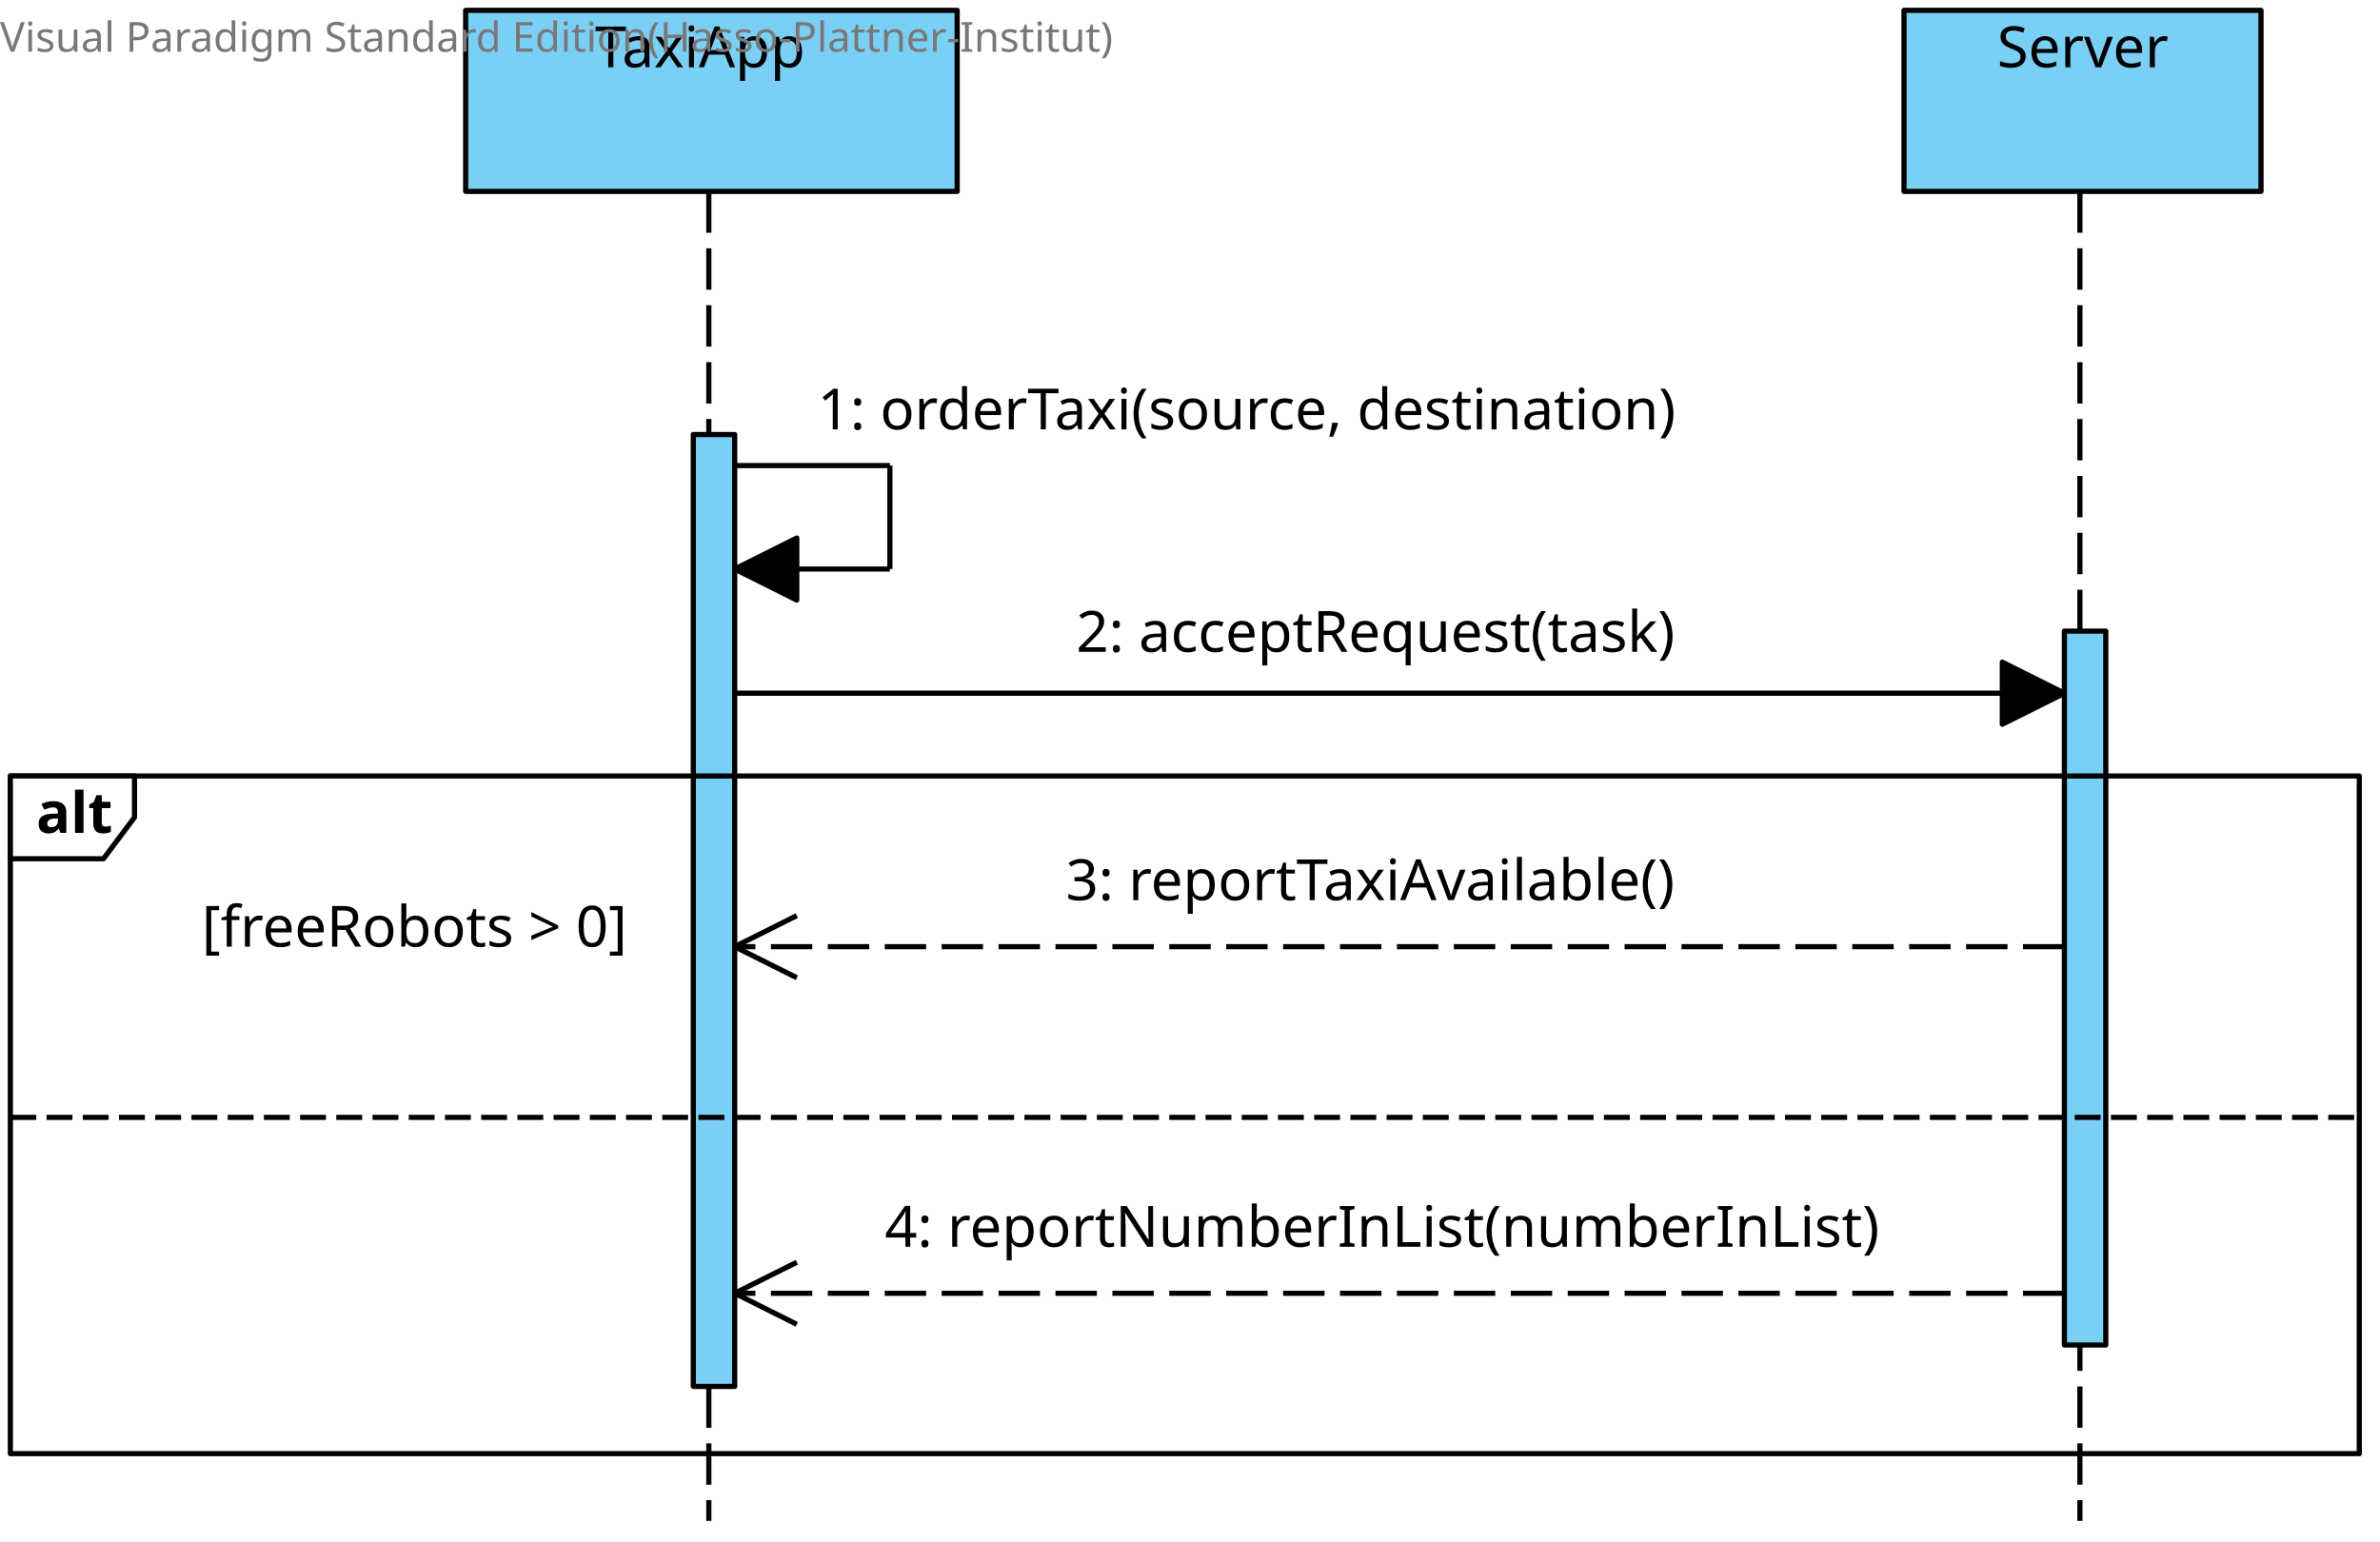
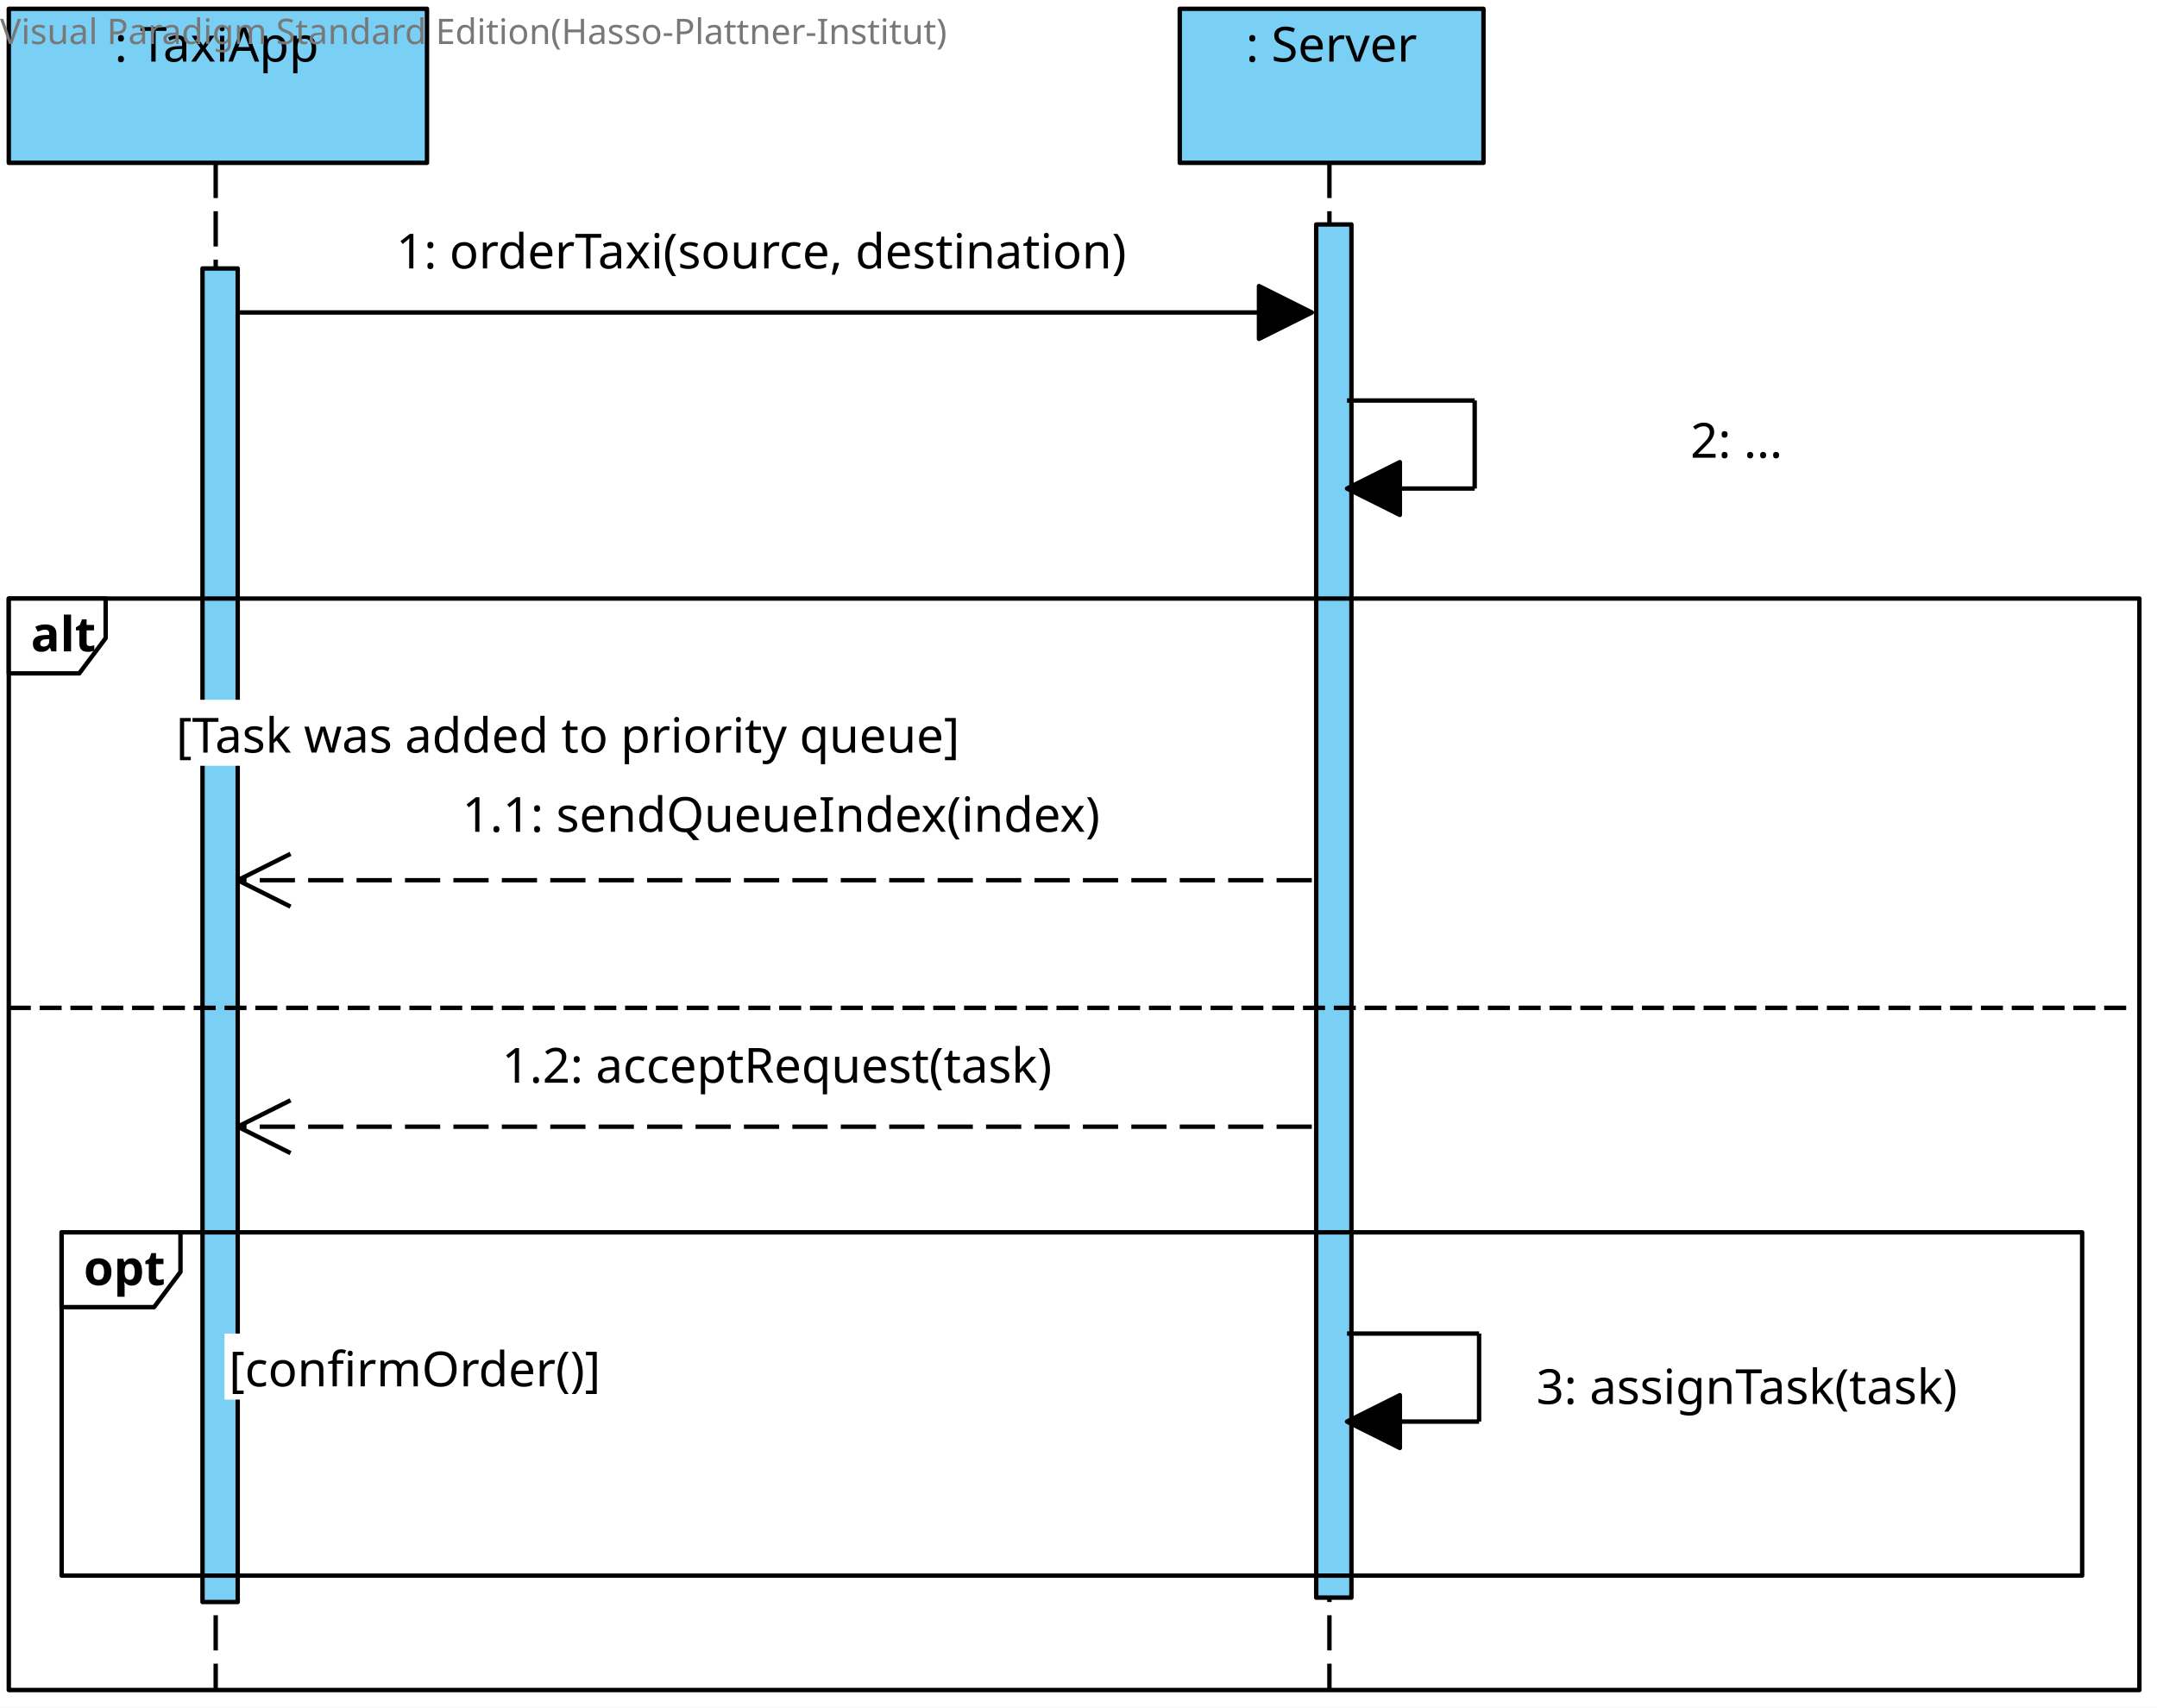
- <svg xmlns="http://www.w3.org/2000/svg" fill-opacity="0" color-rendering="auto" color-interpolation="auto" text-rendering="auto" stroke="rgb(0,0,0)" stroke-linecap="square" width="460" stroke-miterlimit="10" shape-rendering="auto" stroke-opacity="0" fill="rgb(0,0,0)" stroke-dasharray="none" font-weight="normal" stroke-width="1" height="298" font-family="'Dialog'" font-style="normal" stroke-linejoin="miter" font-size="12" stroke-dashoffset="0" image-rendering="auto">
+ <svg xmlns="http://www.w3.org/2000/svg" fill-opacity="0" color-rendering="auto" color-interpolation="auto" text-rendering="auto" stroke="rgb(0,0,0)" stroke-linecap="square" width="490" stroke-miterlimit="10" shape-rendering="auto" stroke-opacity="0" fill="rgb(0,0,0)" stroke-dasharray="none" font-weight="normal" stroke-width="1" height="388" font-family="'Dialog'" font-style="normal" stroke-linejoin="miter" font-size="12" stroke-dashoffset="0" image-rendering="auto">
  <defs id="genericDefs" />
  <g>
    <defs id="defs1">
      <clipPath clipPathUnits="userSpaceOnUse" id="clipPath1">
-         <path d="M-7 -7 L107 -7 L107 303 L-7 303 L-7 -7 Z" />
+         <path d="M-7 -7 L107 -7 L107 393 L-7 393 L-7 -7 Z" />
      </clipPath>
      <clipPath clipPathUnits="userSpaceOnUse" id="clipPath2">
-         <path d="M-7 -7 L81 -7 L81 303 L-7 303 L-7 -7 Z" />
+         <path d="M-7 -7 L81 -7 L81 393 L-7 393 L-7 -7 Z" />
      </clipPath>
      <clipPath clipPathUnits="userSpaceOnUse" id="clipPath3">
-         <path d="M-7 -7 L19 -7 L19 195 L-7 195 L-7 -7 Z" />
+         <path d="M-7 -7 L19 -7 L19 314 L-7 314 L-7 -7 Z" />
      </clipPath>
      <clipPath clipPathUnits="userSpaceOnUse" id="clipPath4">
-         <path d="M-7 -7 L19 -7 L19 149 L-7 149 L-7 -7 Z" />
+         <path d="M-7 -7 L19 -7 L19 323 L-7 323 L-7 -7 Z" />
      </clipPath>
      <clipPath clipPathUnits="userSpaceOnUse" id="clipPath5">
-         <path d="M-7 -7 L465 -7 L465 142 L-7 142 L-7 -7 Z" />
+         <path d="M-7 -7 L495 -7 L495 259 L-7 259 L-7 -7 Z" />
      </clipPath>
      <clipPath clipPathUnits="userSpaceOnUse" id="clipPath6">
-         <path d="M126 22 L126 36 L38 36 L38 22 ZM-7 -7 L-7 142 L465 142 L465 -7 Z" />
+         <path d="M205 23 L205 38 L37 38 L37 23 ZM-7 -7 L-7 259 L495 259 L495 -7 Z" />
      </clipPath>
      <clipPath clipPathUnits="userSpaceOnUse" id="clipPath7">
-         <path d="M0 0 L0 17 L25 17 L25 0 Z" />
+         <path d="M0 0 L0 18 L23 18 L23 0 Z" />
      </clipPath>
      <clipPath clipPathUnits="userSpaceOnUse" id="clipPath8">
-         <path d="M-7 -7 L465 -7 L465 75 L-7 75 L-7 -7 Z" />
+         <path d="M-7 -7 L495 -7 L495 87 L-7 87 L-7 -7 Z" />
      </clipPath>
      <clipPath clipPathUnits="userSpaceOnUse" id="clipPath9">
-         <path d="M0 0 L0 4 L454 4 L454 0 Z" />
+         <path d="M0 0 L0 15 L189 15 L189 0 Z" />
      </clipPath>
      <clipPath clipPathUnits="userSpaceOnUse" id="clipPath10">
-         <path d="M-7 -7 L465 -7 L465 61 L-7 61 L-7 -7 Z" />
+         <path d="M0 0 L0 4 L484 4 L484 0 Z" />
      </clipPath>
      <clipPath clipPathUnits="userSpaceOnUse" id="clipPath11">
-         <path d="M0 0 L0 14 L108 14 L108 0 Z" />
+         <path d="M-7 -7 L495 -7 L495 165 L-7 165 L-7 -7 Z" />
      </clipPath>
      <clipPath clipPathUnits="userSpaceOnUse" id="clipPath12">
-         <path d="M-70 -14 L140 -14 L140 28 L-70 28 L-70 -14 Z" />
+         <path d="M-7 -7 L470 -7 L470 89 L-7 89 L-7 -7 Z" />
      </clipPath>
      <clipPath clipPathUnits="userSpaceOnUse" id="clipPath13">
-         <path d="M-96 -14 L192 -14 L192 28 L-96 28 L-96 -14 Z" />
+         <path d="M-7 -7 L-7 89 L470 89 L470 -7 Z" />
      </clipPath>
      <clipPath clipPathUnits="userSpaceOnUse" id="clipPath14">
+         <path d="M0 0 L0 18 L28 18 L28 0 Z" />
+       </clipPath>
+       <clipPath clipPathUnits="userSpaceOnUse" id="clipPath15">
+         <path d="M-7 -7 L470 -7 L470 71 L-7 71 L-7 -7 Z" />
+       </clipPath>
+       <clipPath clipPathUnits="userSpaceOnUse" id="clipPath16">
+         <path d="M0 0 L0 15 L98 15 L98 0 Z" />
+       </clipPath>
+       <clipPath clipPathUnits="userSpaceOnUse" id="clipPath17">
+         <path d="M0 0 L0 4 L459 4 L459 0 Z" />
+       </clipPath>
+       <clipPath clipPathUnits="userSpaceOnUse" id="clipPath18">
+         <path d="M-96 -15 L192 -15 L192 30 L-96 30 L-96 -15 Z" />
+       </clipPath>
+       <clipPath clipPathUnits="userSpaceOnUse" id="clipPath19">
+         <path d="M-70 -15 L140 -15 L140 30 L-70 30 L-70 -15 Z" />
+       </clipPath>
+       <clipPath clipPathUnits="userSpaceOnUse" id="clipPath20">
+         <path d="M0 0 L233 0 L233 224 L0 224 L0 0 Z" />
+       </clipPath>
+       <clipPath clipPathUnits="userSpaceOnUse" id="clipPath21">
+         <path d="M132 11 L132 26 L62 26 L62 11 ZM0 0 L0 58 L54 58 L54 73 L0 73 L0 186 L48 186 L48 201 L0 201 L0 224 L233 224 L233 119 L133 119 L133 99 L233 99 L233 0 Z" />
+       </clipPath>
+       <clipPath clipPathUnits="userSpaceOnUse" id="clipPath22">
+         <path d="M0 0 L448 0 L448 204 L0 204 L0 0 Z" />
+       </clipPath>
+       <clipPath clipPathUnits="userSpaceOnUse" id="clipPath23">
+         <path d="M144 31 L144 46 L48 46 L48 31 ZM384 31 L384 46 L314 46 L314 31 ZM306 78 L306 93 L127 93 L127 78 ZM0 0 L0 204 L448 204 L448 139 L385 139 L385 119 L448 119 L448 0 Z" />
+       </clipPath>
+       <clipPath clipPathUnits="userSpaceOnUse" id="clipPath24">
+         <path d="M300 77 L300 92 L142 92 L142 77 ZM293 134 L293 149 L151 149 L151 134 ZM0 0 L0 204 L448 204 L448 10 L385 10 L385 0 Z" />
+       </clipPath>
+       <clipPath clipPathUnits="userSpaceOnUse" id="clipPath25">
+         <path d="M300 21 L300 36 L142 36 L142 21 ZM293 78 L293 93 L151 93 L151 78 ZM0 0 L0 204 L448 204 L448 166 L386 166 L386 151 L448 151 L448 0 Z" />
+       </clipPath>
+       <clipPath clipPathUnits="userSpaceOnUse" id="clipPath26">
        <path d="M0 0 L234 0 L234 224 L0 224 L0 0 Z" />
      </clipPath>
-       <clipPath clipPathUnits="userSpaceOnUse" id="clipPath15">
-         <path d="M144 12 L144 26 L48 26 L48 12 ZM0 0 L0 224 L234 224 L234 187 L154 187 L154 173 L234 173 L234 139 L157 139 L157 125 L234 125 L234 96 L106 96 L106 82 L234 82 L234 0 Z" />
-       </clipPath>
-       <clipPath clipPathUnits="userSpaceOnUse" id="clipPath16">
-         <path d="M0 0 L461 0 L461 204 L0 204 L0 0 Z" />
-       </clipPath>
-       <clipPath clipPathUnits="userSpaceOnUse" id="clipPath17">
-         <path d="M301 38 L301 52 L106 52 L106 38 ZM298 81 L298 95 L157 95 L157 81 ZM299 129 L299 143 L154 143 L154 129 ZM0 0 L0 204 L119 204 L119 196 L335 196 L335 204 L461 204 L461 0 Z" />
-       </clipPath>
-       <clipPath clipPathUnits="userSpaceOnUse" id="clipPath18">
-         <path d="M298 32 L298 46 L157 46 L157 32 ZM299 80 L299 94 L154 94 L154 80 ZM335 147 L335 161 L119 161 L119 147 ZM0 0 L0 204 L461 204 L461 0 L301 0 L301 3 L106 3 L106 0 Z" />
-       </clipPath>
-       <clipPath clipPathUnits="userSpaceOnUse" id="clipPath19">
-         <path d="M299 13 L299 27 L154 27 L154 13 ZM335 80 L335 94 L119 94 L119 80 ZM0 0 L0 204 L461 204 L461 0 Z" />
-       </clipPath>
-       <clipPath clipPathUnits="userSpaceOnUse" id="clipPath20">
-         <path d="M-216 -14 L432 -14 L432 28 L-216 28 L-216 -14 Z" />
-       </clipPath>
-       <clipPath clipPathUnits="userSpaceOnUse" id="clipPath21">
-         <path d="M-145 -14 L290 -14 L290 28 L-145 28 L-145 -14 Z" />
-       </clipPath>
-       <clipPath clipPathUnits="userSpaceOnUse" id="clipPath22">
-         <path d="M-141 -14 L282 -14 L282 28 L-141 28 L-141 -14 Z" />
-       </clipPath>
-       <clipPath clipPathUnits="userSpaceOnUse" id="clipPath23">
-         <path d="M-195 -14 L390 -14 L390 28 L-195 28 L-195 -14 Z" />
+       <clipPath clipPathUnits="userSpaceOnUse" id="clipPath27">
+         <path d="M0 0 L0 31 L41 31 L41 46 L0 46 L0 224 L234 224 L234 119 L134 119 L134 104 L234 104 L234 0 Z" />
+       </clipPath>
+       <clipPath clipPathUnits="userSpaceOnUse" id="clipPath28">
+         <path d="M-115 -15 L230 -15 L230 30 L-115 30 L-115 -15 Z" />
+       </clipPath>
+       <clipPath clipPathUnits="userSpaceOnUse" id="clipPath29">
+         <path d="M-142 -15 L284 -15 L284 30 L-142 30 L-142 -15 Z" />
+       </clipPath>
+       <clipPath clipPathUnits="userSpaceOnUse" id="clipPath30">
+         <path d="M-158 -15 L316 -15 L316 30 L-158 30 L-158 -15 Z" />
+       </clipPath>
+       <clipPath clipPathUnits="userSpaceOnUse" id="clipPath31">
+         <path d="M-179 -15 L358 -15 L358 30 L-179 30 L-179 -15 Z" />
+       </clipPath>
+       <clipPath clipPathUnits="userSpaceOnUse" id="clipPath32">
+         <path d="M-114 -20 L228 -20 L228 40 L-114 40 L-114 -20 Z" />
      </clipPath>
    </defs>
    <g fill="white" text-rendering="geometricPrecision" fill-opacity="1" stroke-opacity="1" stroke="white">
-       <rect x="0" width="460" height="298" y="0" stroke="none" />
-     </g>
-     <g font-size="11" transform="translate(90,2)" fill-opacity="1" fill="rgb(122,207,245)" text-rendering="geometricPrecision" font-family="sans-serif" stroke="rgb(122,207,245)" stroke-opacity="1">
+       <rect x="0" width="490" height="388" y="0" stroke="none" />
+     </g>
+     <g font-size="11" transform="translate(2,2)" fill-opacity="1" fill="rgb(122,207,245)" text-rendering="geometricPrecision" font-family="sans-serif" stroke="rgb(122,207,245)" stroke-opacity="1">
      <rect x="0" width="95" height="35" y="0" clip-path="url(#clipPath1)" stroke="none" />
    </g>
-     <g stroke-linecap="butt" font-size="11" transform="translate(90,2)" fill-opacity="1" fill="black" text-rendering="geometricPrecision" font-family="sans-serif" stroke-linejoin="round" stroke="black" stroke-opacity="1" stroke-miterlimit="0">
+     <g stroke-linecap="butt" font-size="11" transform="translate(2,2)" fill-opacity="1" fill="black" text-rendering="geometricPrecision" font-family="sans-serif" stroke-linejoin="round" stroke="black" stroke-opacity="1" stroke-miterlimit="0">
      <rect fill="none" x="0" width="95" height="35" y="0" clip-path="url(#clipPath1)" />
-       <line clip-path="url(#clipPath1)" fill="none" x1="47" x2="47" y1="35" y2="292" stroke-linejoin="bevel" stroke-dasharray="8,3" />
-     </g>
-     <g font-size="11" transform="translate(368,2)" fill-opacity="1" fill="rgb(122,207,245)" text-rendering="geometricPrecision" font-family="sans-serif" stroke="rgb(122,207,245)" stroke-opacity="1">
+       <line clip-path="url(#clipPath1)" fill="none" x1="47" x2="47" y1="35" y2="382" stroke-linejoin="bevel" stroke-dasharray="8,3" />
+     </g>
+     <g font-size="11" transform="translate(268,2)" fill-opacity="1" fill="rgb(122,207,245)" text-rendering="geometricPrecision" font-family="sans-serif" stroke="rgb(122,207,245)" stroke-opacity="1">
      <rect x="0" width="69" height="35" y="0" clip-path="url(#clipPath2)" stroke="none" />
    </g>
-     <g stroke-linecap="butt" font-size="11" transform="translate(368,2)" fill-opacity="1" fill="black" text-rendering="geometricPrecision" font-family="sans-serif" stroke-linejoin="round" stroke="black" stroke-opacity="1" stroke-miterlimit="0">
+     <g stroke-linecap="butt" font-size="11" transform="translate(268,2)" fill-opacity="1" fill="black" text-rendering="geometricPrecision" font-family="sans-serif" stroke-linejoin="round" stroke="black" stroke-opacity="1" stroke-miterlimit="0">
      <rect fill="none" x="0" width="69" height="35" y="0" clip-path="url(#clipPath2)" />
-       <line clip-path="url(#clipPath2)" fill="none" x1="34" x2="34" y1="35" y2="292" stroke-linejoin="bevel" stroke-dasharray="8,3" />
-     </g>
-     <g font-size="11" transform="translate(134,84)" fill-opacity="1" fill="rgb(122,207,245)" text-rendering="geometricPrecision" font-family="sans-serif" stroke="rgb(122,207,245)" stroke-opacity="1">
-       <rect x="0" width="8" height="184" y="0" clip-path="url(#clipPath3)" stroke="none" />
-     </g>
-     <g stroke-linecap="butt" font-size="11" transform="translate(134,84)" fill-opacity="1" fill="black" text-rendering="geometricPrecision" font-family="sans-serif" stroke-linejoin="round" stroke="black" stroke-opacity="1" stroke-miterlimit="0">
-       <rect fill="none" x="0" width="8" height="184" y="0" clip-path="url(#clipPath3)" />
-     </g>
-     <g font-size="11" transform="translate(399,122)" fill-opacity="1" fill="rgb(122,207,245)" text-rendering="geometricPrecision" font-family="sans-serif" stroke="rgb(122,207,245)" stroke-opacity="1">
-       <rect x="0" width="8" height="138" y="0" clip-path="url(#clipPath4)" stroke="none" />
-     </g>
-     <g stroke-linecap="butt" font-size="11" transform="translate(399,122)" fill-opacity="1" fill="black" text-rendering="geometricPrecision" font-family="sans-serif" stroke-linejoin="round" stroke="black" stroke-opacity="1" stroke-miterlimit="0">
-       <rect fill="none" x="0" width="8" height="138" y="0" clip-path="url(#clipPath4)" />
-     </g>
-     <g stroke-linecap="butt" font-size="11" transform="translate(2,150)" fill-opacity="1" fill="black" text-rendering="geometricPrecision" font-family="sans-serif" stroke-linejoin="round" stroke="black" font-weight="bold" stroke-opacity="1" stroke-miterlimit="0">
-       <rect fill="none" x="0" width="454" height="131" y="0" clip-path="url(#clipPath6)" />
-     </g>
-     <g font-size="11" transform="translate(2,150)" fill-opacity="1" fill="white" text-rendering="geometricPrecision" font-family="sans-serif" stroke="white" font-weight="bold" stroke-opacity="1">
-       <path d="M24 0 L24 8 L18 16 L0 16 L0 0 Z" stroke="none" clip-path="url(#clipPath6)" />
-     </g>
-     <g stroke-linecap="butt" font-size="11" transform="translate(2,150)" fill-opacity="1" fill="black" text-rendering="geometricPrecision" font-family="sans-serif" stroke-linejoin="round" stroke="black" font-weight="bold" stroke-opacity="1" stroke-miterlimit="0">
-       <path fill="none" d="M24 0 L24 8 L18 16 L0 16 L0 0 Z" clip-path="url(#clipPath6)" />
-     </g>
-     <g font-size="11" transform="translate(2,150)" fill-opacity="1" fill="black" text-rendering="geometricPrecision" font-family="sans-serif" stroke="black" font-weight="bold" stroke-opacity="1">
-       <text x="5" xml:space="preserve" y="11" clip-path="url(#clipPath7)" stroke="none">alt</text>
-     </g>
-     <g stroke-linecap="butt" font-size="11" transform="translate(2,167)" fill-opacity="1" fill="black" text-rendering="geometricPrecision" font-family="sans-serif" stroke-linejoin="bevel" stroke-dasharray="5,2" stroke="black" stroke-opacity="1" stroke-miterlimit="0">
-       <line y2="49" fill="none" x1="0" clip-path="url(#clipPath10)" x2="453" y1="49" />
-     </g>
-     <g font-size="11" transform="translate(30,172)" fill-opacity="1" fill="white" text-rendering="geometricPrecision" font-family="sans-serif" stroke="white" stroke-opacity="1">
-       <rect x="8" width="91" height="16" y="-1" clip-path="url(#clipPath11)" stroke="none" />
-       <text fill="black" x="9" xml:space="preserve" y="11" clip-path="url(#clipPath11)" stroke="none">[freeRobots &gt; 0]</text>
-     </g>
-     <g font-size="11" transform="translate(368,2)" fill-opacity="1" fill="black" text-rendering="geometricPrecision" font-family="sans-serif" stroke="black" stroke-opacity="1">
-       <text x="18" xml:space="preserve" y="11" clip-path="url(#clipPath12)" stroke="none">Server</text>
-     </g>
-     <g font-size="11" transform="translate(90,2)" fill-opacity="1" fill="black" text-rendering="geometricPrecision" font-family="sans-serif" stroke="black" stroke-opacity="1">
-       <text x="25" xml:space="preserve" y="11" clip-path="url(#clipPath13)" stroke="none">TaxiApp</text>
-     </g>
-     <g stroke-linecap="butt" font-size="11" transform="translate(42,-10)" fill-opacity="1" fill="black" text-rendering="geometricPrecision" font-family="sans-serif" stroke-linejoin="round" stroke="black" stroke-opacity="1">
-       <line y2="100" fill="none" x1="100" clip-path="url(#clipPath15)" x2="130" y1="100" />
-       <line y2="120" fill="none" x1="130" clip-path="url(#clipPath15)" x2="130" y1="100" />
-       <line y2="120" fill="none" x1="130" clip-path="url(#clipPath15)" x2="100" y1="120" />
-       <polygon points=" 100 120 112 126 112 114" clip-path="url(#clipPath15)" stroke="none" />
-       <polygon fill="none" points=" 100 120 112 126 112 114" clip-path="url(#clipPath15)" />
-     </g>
-     <g stroke-linecap="butt" font-size="11" transform="translate(42,34)" fill-opacity="1" fill="black" text-rendering="geometricPrecision" font-family="sans-serif" stroke-linejoin="round" stroke="black" stroke-opacity="1">
-       <line y2="100" fill="none" x1="100" clip-path="url(#clipPath17)" x2="357" y1="100" />
-       <polygon points=" 357 100 345 94 345 106" clip-path="url(#clipPath17)" stroke="none" />
-       <polygon fill="none" points=" 357 100 345 94 345 106" clip-path="url(#clipPath17)" />
-     </g>
-     <g stroke-linecap="butt" font-size="11" transform="translate(42,83)" fill-opacity="1" fill="black" text-rendering="geometricPrecision" font-family="sans-serif" stroke-linejoin="round" stroke-dasharray="8,3" stroke="black" stroke-opacity="1" stroke-miterlimit="0">
-       <line y2="100" fill="none" x1="357" clip-path="url(#clipPath18)" x2="100" y1="100" />
-       <line clip-path="url(#clipPath18)" fill="none" x1="100" x2="112" y1="100" y2="106" stroke-dasharray="none" stroke-miterlimit="10" />
-       <line clip-path="url(#clipPath18)" fill="none" x1="100" x2="112" y1="100" y2="94" stroke-dasharray="none" stroke-miterlimit="10" />
-     </g>
-     <g stroke-linecap="butt" font-size="11" transform="translate(42,150)" fill-opacity="1" fill="black" text-rendering="geometricPrecision" font-family="sans-serif" stroke-linejoin="round" stroke-dasharray="8,3" stroke="black" stroke-opacity="1" stroke-miterlimit="0">
-       <line y2="100" fill="none" x1="357" clip-path="url(#clipPath19)" x2="100" y1="100" />
-       <line clip-path="url(#clipPath19)" fill="none" x1="100" x2="112" y1="100" y2="106" stroke-dasharray="none" stroke-miterlimit="10" />
-       <line clip-path="url(#clipPath19)" fill="none" x1="100" x2="112" y1="100" y2="94" stroke-dasharray="none" stroke-miterlimit="10" />
-     </g>
-     <g font-size="11" transform="translate(161,230)" fill-opacity="1" fill="white" text-rendering="geometricPrecision" font-family="sans-serif" stroke="white" stroke-opacity="1">
-       <rect x="0" width="216" height="14" y="0" clip-path="url(#clipPath20)" stroke="none" />
-       <text fill="black" x="10" xml:space="preserve" y="11" clip-path="url(#clipPath20)" stroke="none">4: reportNumberInList(numberInList)</text>
-     </g>
-     <g font-size="11" transform="translate(196,163)" fill-opacity="1" fill="white" text-rendering="geometricPrecision" font-family="sans-serif" stroke="white" stroke-opacity="1">
-       <rect x="0" width="145" height="14" y="0" clip-path="url(#clipPath21)" stroke="none" />
-       <text fill="black" x="10" xml:space="preserve" y="11" clip-path="url(#clipPath21)" stroke="none">3: reportTaxiAvailable()</text>
-     </g>
-     <g font-size="11" transform="translate(199,115)" fill-opacity="1" fill="white" text-rendering="geometricPrecision" font-family="sans-serif" stroke="white" stroke-opacity="1">
-       <rect x="0" width="141" height="14" y="0" clip-path="url(#clipPath22)" stroke="none" />
-       <text fill="black" x="9" xml:space="preserve" y="11" clip-path="url(#clipPath22)" stroke="none">2: acceptRequest(task)</text>
-     </g>
-     <g font-size="11" transform="translate(148,72)" fill-opacity="1" fill="white" text-rendering="geometricPrecision" font-family="sans-serif" stroke="white" stroke-opacity="1">
-       <rect x="0" width="195" height="14" y="0" clip-path="url(#clipPath23)" stroke="none" />
-       <text fill="black" x="10" xml:space="preserve" y="11" clip-path="url(#clipPath23)" stroke="none">1: orderTaxi(source, destination)</text>
+       <line clip-path="url(#clipPath2)" fill="none" x1="34" x2="34" y1="35" y2="382" stroke-linejoin="bevel" stroke-dasharray="8,3" />
+     </g>
+     <g font-size="11" transform="translate(46,61)" fill-opacity="1" fill="rgb(122,207,245)" text-rendering="geometricPrecision" font-family="sans-serif" stroke="rgb(122,207,245)" stroke-opacity="1">
+       <rect x="0" width="8" height="303" y="0" clip-path="url(#clipPath3)" stroke="none" />
+     </g>
+     <g stroke-linecap="butt" font-size="11" transform="translate(46,61)" fill-opacity="1" fill="black" text-rendering="geometricPrecision" font-family="sans-serif" stroke-linejoin="round" stroke="black" stroke-opacity="1" stroke-miterlimit="0">
+       <rect fill="none" x="0" width="8" height="303" y="0" clip-path="url(#clipPath3)" />
+     </g>
+     <g font-size="11" transform="translate(299,51)" fill-opacity="1" fill="rgb(122,207,245)" text-rendering="geometricPrecision" font-family="sans-serif" stroke="rgb(122,207,245)" stroke-opacity="1">
+       <rect x="0" width="8" height="312" y="0" clip-path="url(#clipPath4)" stroke="none" />
+     </g>
+     <g stroke-linecap="butt" font-size="11" transform="translate(299,51)" fill-opacity="1" fill="black" text-rendering="geometricPrecision" font-family="sans-serif" stroke-linejoin="round" stroke="black" stroke-opacity="1" stroke-miterlimit="0">
+       <rect fill="none" x="0" width="8" height="312" y="0" clip-path="url(#clipPath4)" />
+     </g>
+     <g stroke-linecap="butt" font-size="11" transform="translate(2,136)" fill-opacity="1" fill="black" text-rendering="geometricPrecision" font-family="sans-serif" stroke-linejoin="round" stroke="black" font-weight="bold" stroke-opacity="1" stroke-miterlimit="0">
+       <rect fill="none" x="0" width="484" height="248" y="0" clip-path="url(#clipPath6)" />
+     </g>
+     <g font-size="11" transform="translate(2,136)" fill-opacity="1" fill="white" text-rendering="geometricPrecision" font-family="sans-serif" stroke="white" font-weight="bold" stroke-opacity="1">
+       <path d="M22 0 L22 9 L16 17 L0 17 L0 0 Z" stroke="none" clip-path="url(#clipPath6)" />
+     </g>
+     <g stroke-linecap="butt" font-size="11" transform="translate(2,136)" fill-opacity="1" fill="black" text-rendering="geometricPrecision" font-family="sans-serif" stroke-linejoin="round" stroke="black" font-weight="bold" stroke-opacity="1" stroke-miterlimit="0">
+       <path fill="none" d="M22 0 L22 9 L16 17 L0 17 L0 0 Z" clip-path="url(#clipPath6)" />
+     </g>
+     <g font-size="11" transform="translate(2,136)" fill-opacity="1" fill="black" text-rendering="geometricPrecision" font-family="sans-serif" stroke="black" font-weight="bold" stroke-opacity="1">
+       <text x="5" xml:space="preserve" y="12" clip-path="url(#clipPath7)" stroke="none">alt</text>
+     </g>
+     <g stroke-linecap="butt" font-size="11" transform="translate(2,154)" fill-opacity="1" fill="black" text-rendering="geometricPrecision" font-family="sans-serif" stroke-linejoin="bevel" stroke-dasharray="5,2" stroke="black" stroke-opacity="1" stroke-miterlimit="0">
+       <line y2="75" fill="none" x1="0" clip-path="url(#clipPath8)" x2="483" y1="75" />
+     </g>
+     <g font-size="11" transform="translate(30,159)" fill-opacity="1" fill="white" text-rendering="geometricPrecision" font-family="sans-serif" stroke="white" stroke-opacity="1">
+       <rect x="9" width="170" height="17" y="-1" clip-path="url(#clipPath9)" stroke="none" />
+       <text fill="black" x="10" xml:space="preserve" y="12" clip-path="url(#clipPath9)" stroke="none">[Task was added to priority queue]</text>
+     </g>
+     <g stroke-linecap="butt" font-size="11" transform="translate(14,280)" fill-opacity="1" fill="black" text-rendering="geometricPrecision" font-family="sans-serif" stroke-linejoin="round" stroke="black" font-weight="bold" stroke-opacity="1" stroke-miterlimit="0">
+       <rect fill="none" x="0" width="459" height="78" y="0" clip-path="url(#clipPath13)" />
+     </g>
+     <g font-size="11" transform="translate(14,280)" fill-opacity="1" fill="white" text-rendering="geometricPrecision" font-family="sans-serif" stroke="white" font-weight="bold" stroke-opacity="1">
+       <path d="M27 0 L27 9 L21 17 L0 17 L0 0 Z" stroke="none" clip-path="url(#clipPath13)" />
+     </g>
+     <g stroke-linecap="butt" font-size="11" transform="translate(14,280)" fill-opacity="1" fill="black" text-rendering="geometricPrecision" font-family="sans-serif" stroke-linejoin="round" stroke="black" font-weight="bold" stroke-opacity="1" stroke-miterlimit="0">
+       <path fill="none" d="M27 0 L27 9 L21 17 L0 17 L0 0 Z" clip-path="url(#clipPath13)" />
+     </g>
+     <g font-size="11" transform="translate(14,280)" fill-opacity="1" fill="black" text-rendering="geometricPrecision" font-family="sans-serif" stroke="black" font-weight="bold" stroke-opacity="1">
+       <text x="5" xml:space="preserve" y="12" clip-path="url(#clipPath14)" stroke="none">opt</text>
+     </g>
+     <g font-size="11" transform="translate(42,303)" fill-opacity="1" fill="white" text-rendering="geometricPrecision" font-family="sans-serif" stroke="white" stroke-opacity="1">
+       <rect x="9" width="80" height="17" y="-1" clip-path="url(#clipPath16)" stroke="none" />
+       <text fill="black" x="10" xml:space="preserve" y="12" clip-path="url(#clipPath16)" stroke="none">[confirmOrder()]</text>
+     </g>
+     <g font-size="11" transform="translate(2,2)" fill-opacity="1" fill="black" text-rendering="geometricPrecision" font-family="sans-serif" stroke="black" stroke-opacity="1">
+       <text x="24" xml:space="preserve" y="12" clip-path="url(#clipPath18)" stroke="none">: TaxiApp</text>
+     </g>
+     <g font-size="11" transform="translate(268,2)" fill-opacity="1" fill="black" text-rendering="geometricPrecision" font-family="sans-serif" stroke="black" stroke-opacity="1">
+       <text x="15" xml:space="preserve" y="12" clip-path="url(#clipPath19)" stroke="none">: Server</text>
+     </g>
+     <g stroke-linecap="butt" font-size="11" transform="translate(206,-9)" fill-opacity="1" fill="black" text-rendering="geometricPrecision" font-family="sans-serif" stroke-linejoin="round" stroke="black" stroke-opacity="1">
+       <line y2="100" fill="none" x1="100" clip-path="url(#clipPath21)" x2="129" y1="100" />
+       <line y2="120" fill="none" x1="129" clip-path="url(#clipPath21)" x2="129" y1="100" />
+       <line y2="120" fill="none" x1="129" clip-path="url(#clipPath21)" x2="100" y1="120" />
+       <polygon points=" 100 120 112 126 112 114" clip-path="url(#clipPath21)" stroke="none" />
+       <polygon fill="none" points=" 100 120 112 126 112 114" clip-path="url(#clipPath21)" />
+     </g>
+     <g stroke-linecap="butt" font-size="11" transform="translate(-46,-29)" fill-opacity="1" fill="black" text-rendering="geometricPrecision" font-family="sans-serif" stroke-linejoin="round" stroke="black" stroke-opacity="1">
+       <line y2="100" fill="none" x1="100" clip-path="url(#clipPath23)" x2="344" y1="100" />
+       <polygon points=" 344 100 332 94 332 106" clip-path="url(#clipPath23)" stroke="none" />
+       <polygon fill="none" points=" 344 100 332 94 332 106" clip-path="url(#clipPath23)" />
+     </g>
+     <g stroke-linecap="butt" font-size="11" transform="translate(-46,100)" fill-opacity="1" fill="black" text-rendering="geometricPrecision" font-family="sans-serif" stroke-linejoin="round" stroke-dasharray="8,3" stroke="black" stroke-opacity="1" stroke-miterlimit="0">
+       <line y2="100" fill="none" x1="344" clip-path="url(#clipPath24)" x2="100" y1="100" />
+       <line clip-path="url(#clipPath24)" fill="none" x1="100" x2="112" y1="100" y2="106" stroke-dasharray="none" stroke-miterlimit="10" />
+       <line clip-path="url(#clipPath24)" fill="none" x1="100" x2="112" y1="100" y2="94" stroke-dasharray="none" stroke-miterlimit="10" />
+     </g>
+     <g stroke-linecap="butt" font-size="11" transform="translate(-46,156)" fill-opacity="1" fill="black" text-rendering="geometricPrecision" font-family="sans-serif" stroke-linejoin="round" stroke-dasharray="8,3" stroke="black" stroke-opacity="1" stroke-miterlimit="0">
+       <line y2="100" fill="none" x1="344" clip-path="url(#clipPath25)" x2="100" y1="100" />
+       <line clip-path="url(#clipPath25)" fill="none" x1="100" x2="112" y1="100" y2="106" stroke-dasharray="none" stroke-miterlimit="10" />
+       <line clip-path="url(#clipPath25)" fill="none" x1="100" x2="112" y1="100" y2="94" stroke-dasharray="none" stroke-miterlimit="10" />
+     </g>
+     <g stroke-linecap="butt" font-size="11" transform="translate(206,203)" fill-opacity="1" fill="black" text-rendering="geometricPrecision" font-family="sans-serif" stroke-linejoin="round" stroke="black" stroke-opacity="1">
+       <line y2="100" fill="none" x1="100" clip-path="url(#clipPath27)" x2="130" y1="100" />
+       <line y2="120" fill="none" x1="130" clip-path="url(#clipPath27)" x2="130" y1="100" />
+       <line y2="120" fill="none" x1="130" clip-path="url(#clipPath27)" x2="100" y1="120" />
+       <polygon points=" 100 120 112 126 112 114" clip-path="url(#clipPath27)" stroke="none" />
+       <polygon fill="none" points=" 100 120 112 126 112 114" clip-path="url(#clipPath27)" />
+     </g>
+     <g font-size="11" transform="translate(340,307)" fill-opacity="1" fill="white" text-rendering="geometricPrecision" font-family="sans-serif" stroke="white" stroke-opacity="1">
+       <rect x="0" width="115" height="15" y="0" clip-path="url(#clipPath28)" stroke="none" />
+       <text fill="black" x="9" xml:space="preserve" y="12" clip-path="url(#clipPath28)" stroke="none">3: assignTask(task)</text>
+     </g>
+     <g font-size="11" transform="translate(105,234)" fill-opacity="1" fill="white" text-rendering="geometricPrecision" font-family="sans-serif" stroke="white" stroke-opacity="1">
+       <rect x="0" width="142" height="15" y="0" clip-path="url(#clipPath29)" stroke="none" />
+       <text fill="black" x="9" xml:space="preserve" y="12" clip-path="url(#clipPath29)" stroke="none">1.2: acceptRequest(task)</text>
+     </g>
+     <g font-size="11" transform="translate(96,177)" fill-opacity="1" fill="white" text-rendering="geometricPrecision" font-family="sans-serif" stroke="white" stroke-opacity="1">
+       <rect x="0" width="158" height="15" y="0" clip-path="url(#clipPath30)" stroke="none" />
+       <text fill="black" x="9" xml:space="preserve" y="12" clip-path="url(#clipPath30)" stroke="none">1.1: sendQueueIndex(index)</text>
+     </g>
+     <g font-size="11" transform="translate(81,49)" fill-opacity="1" fill="white" text-rendering="geometricPrecision" font-family="sans-serif" stroke="white" stroke-opacity="1">
+       <rect x="0" width="179" height="15" y="0" clip-path="url(#clipPath31)" stroke="none" />
+       <text fill="black" x="9" xml:space="preserve" y="12" clip-path="url(#clipPath31)" stroke="none">1: orderTaxi(source, destination)</text>
+     </g>
+     <g font-size="11" transform="translate(339,90)" fill-opacity="1" fill="white" text-rendering="geometricPrecision" font-family="sans-serif" stroke="white" stroke-opacity="1">
+       <rect x="0" width="114" height="20" y="0" clip-path="url(#clipPath32)" stroke="none" />
+       <text fill="black" x="45" xml:space="preserve" y="14" clip-path="url(#clipPath32)" stroke="none">2: ...</text>
    </g>
    <g fill="rgb(120,120,120)" text-rendering="geometricPrecision" fill-opacity="1" font-size="8" stroke-opacity="1" stroke="rgb(120,120,120)">
      <text x="0" xml:space="preserve" y="10" stroke="none">Visual Paradigm Standard Edition(Hasso-Plattner-Institut)</text>
    </g>
  </g>
</svg>
